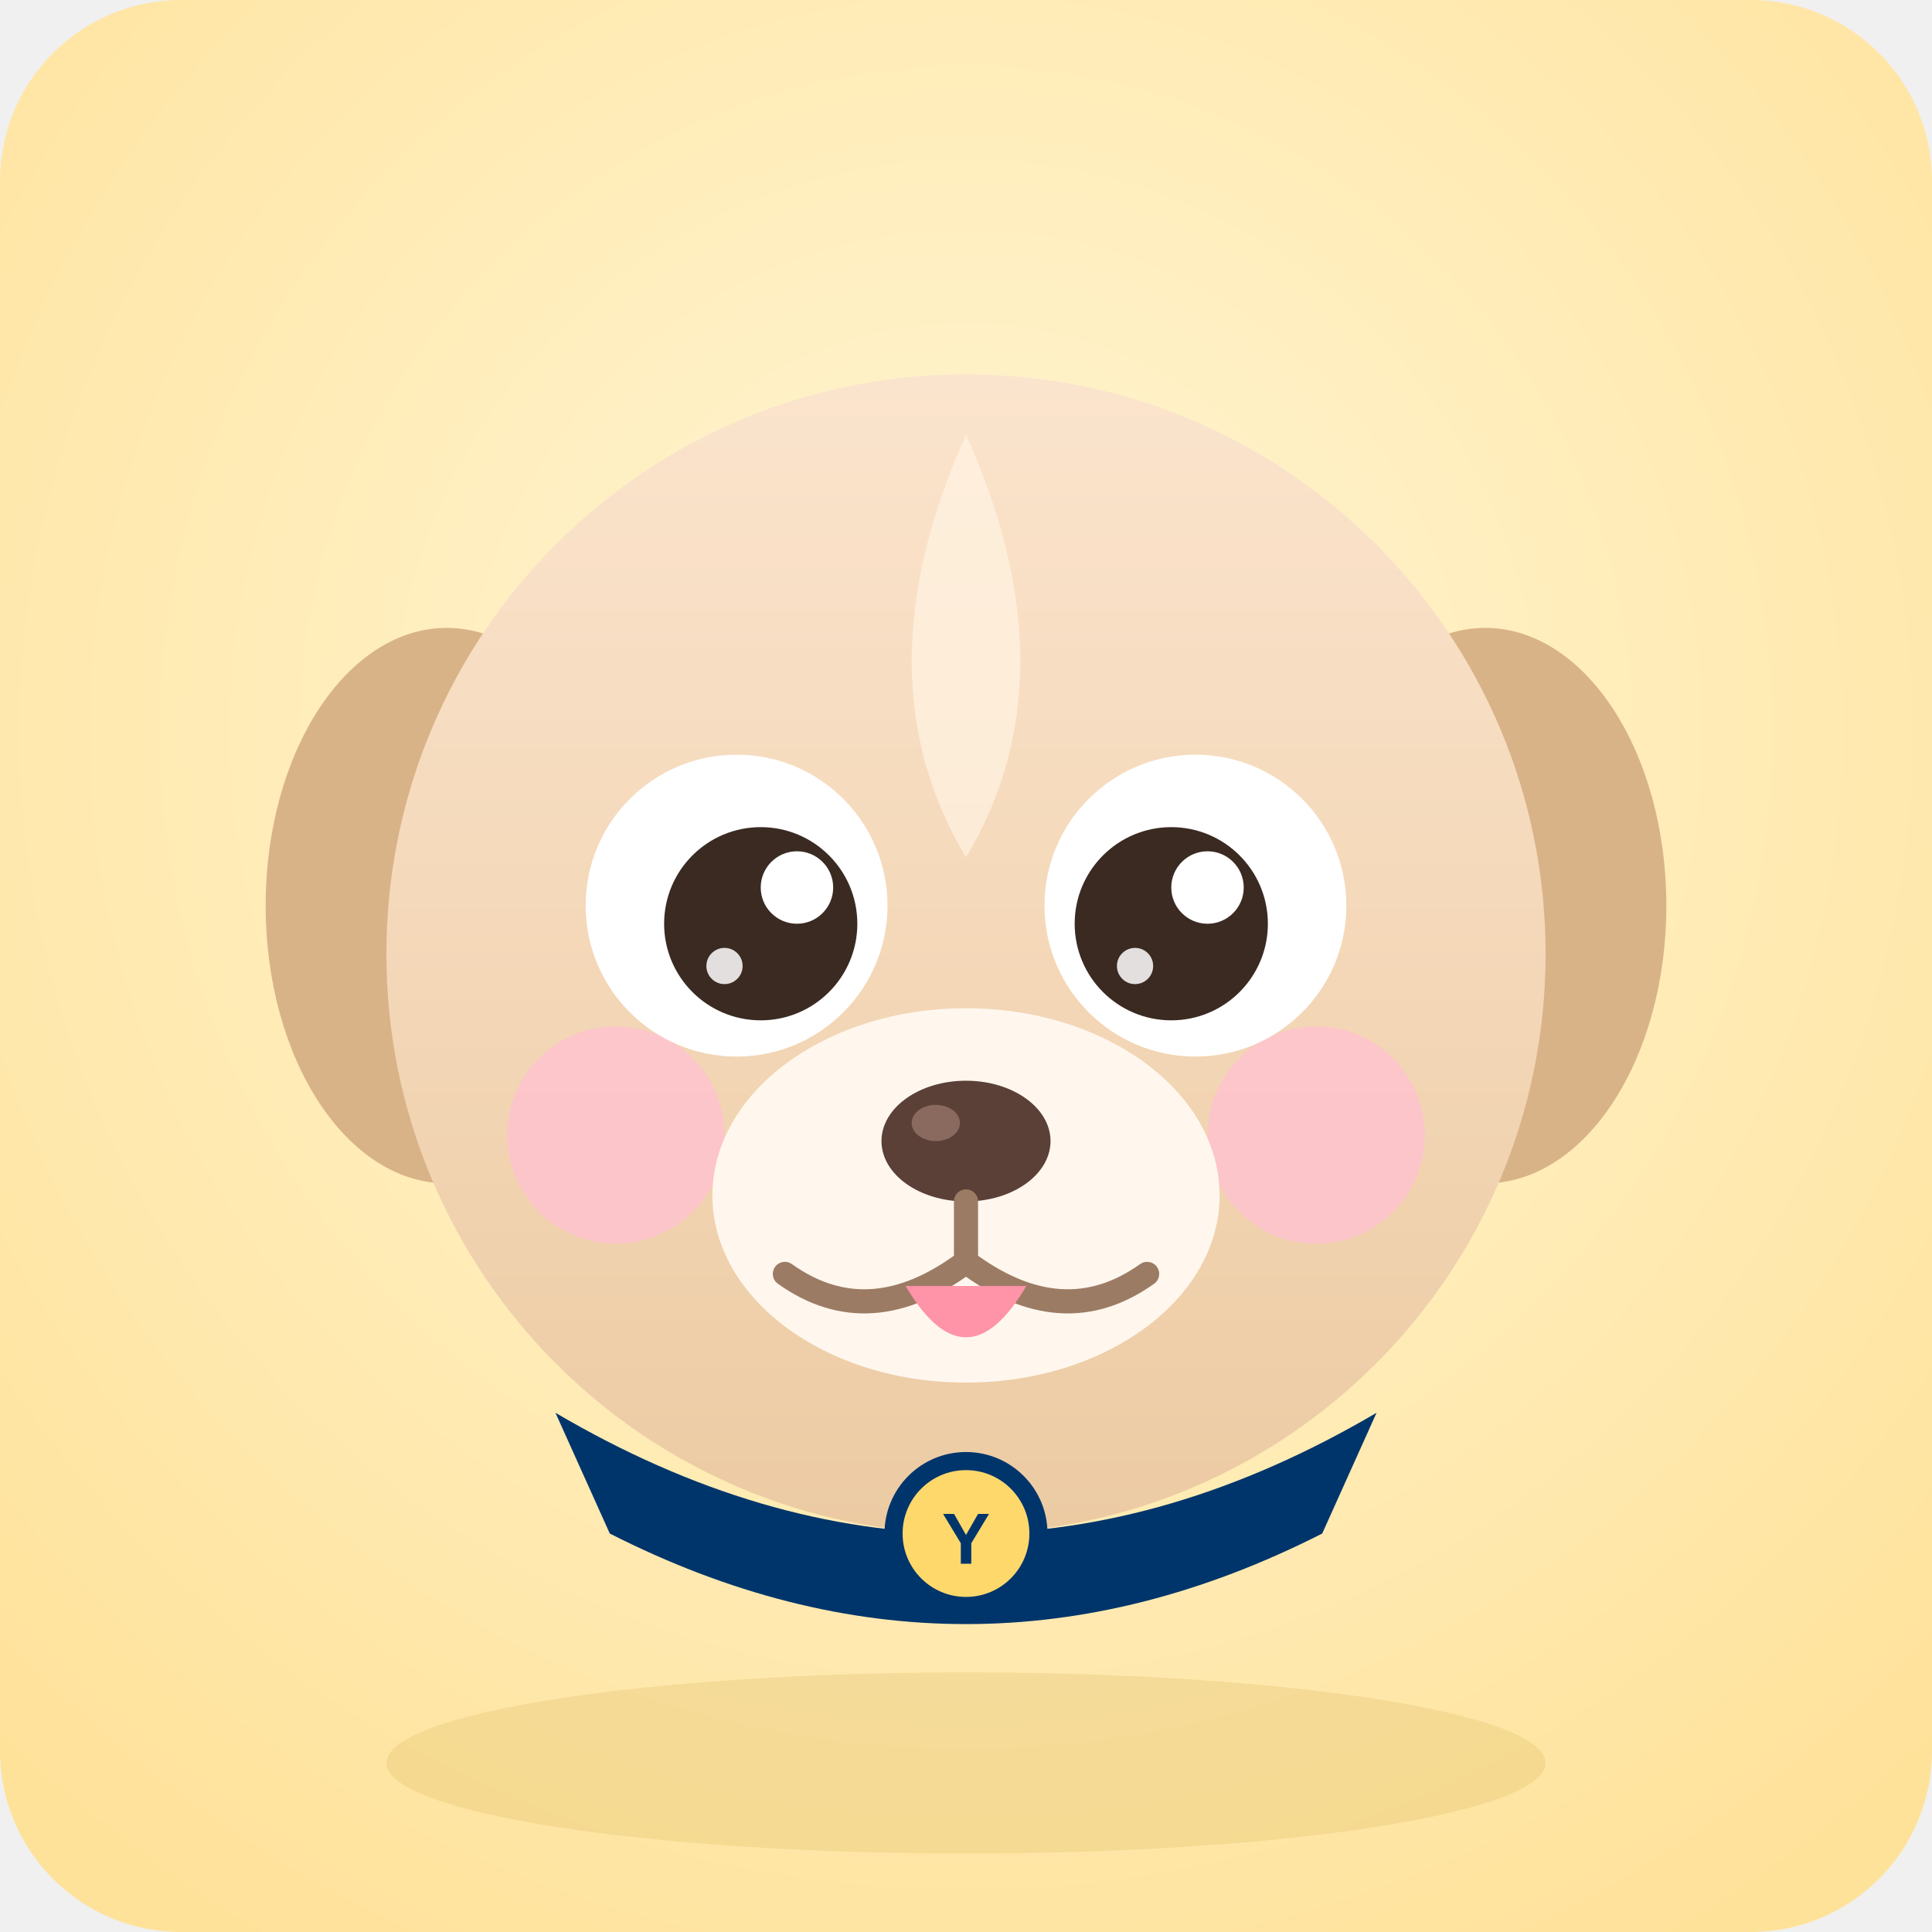
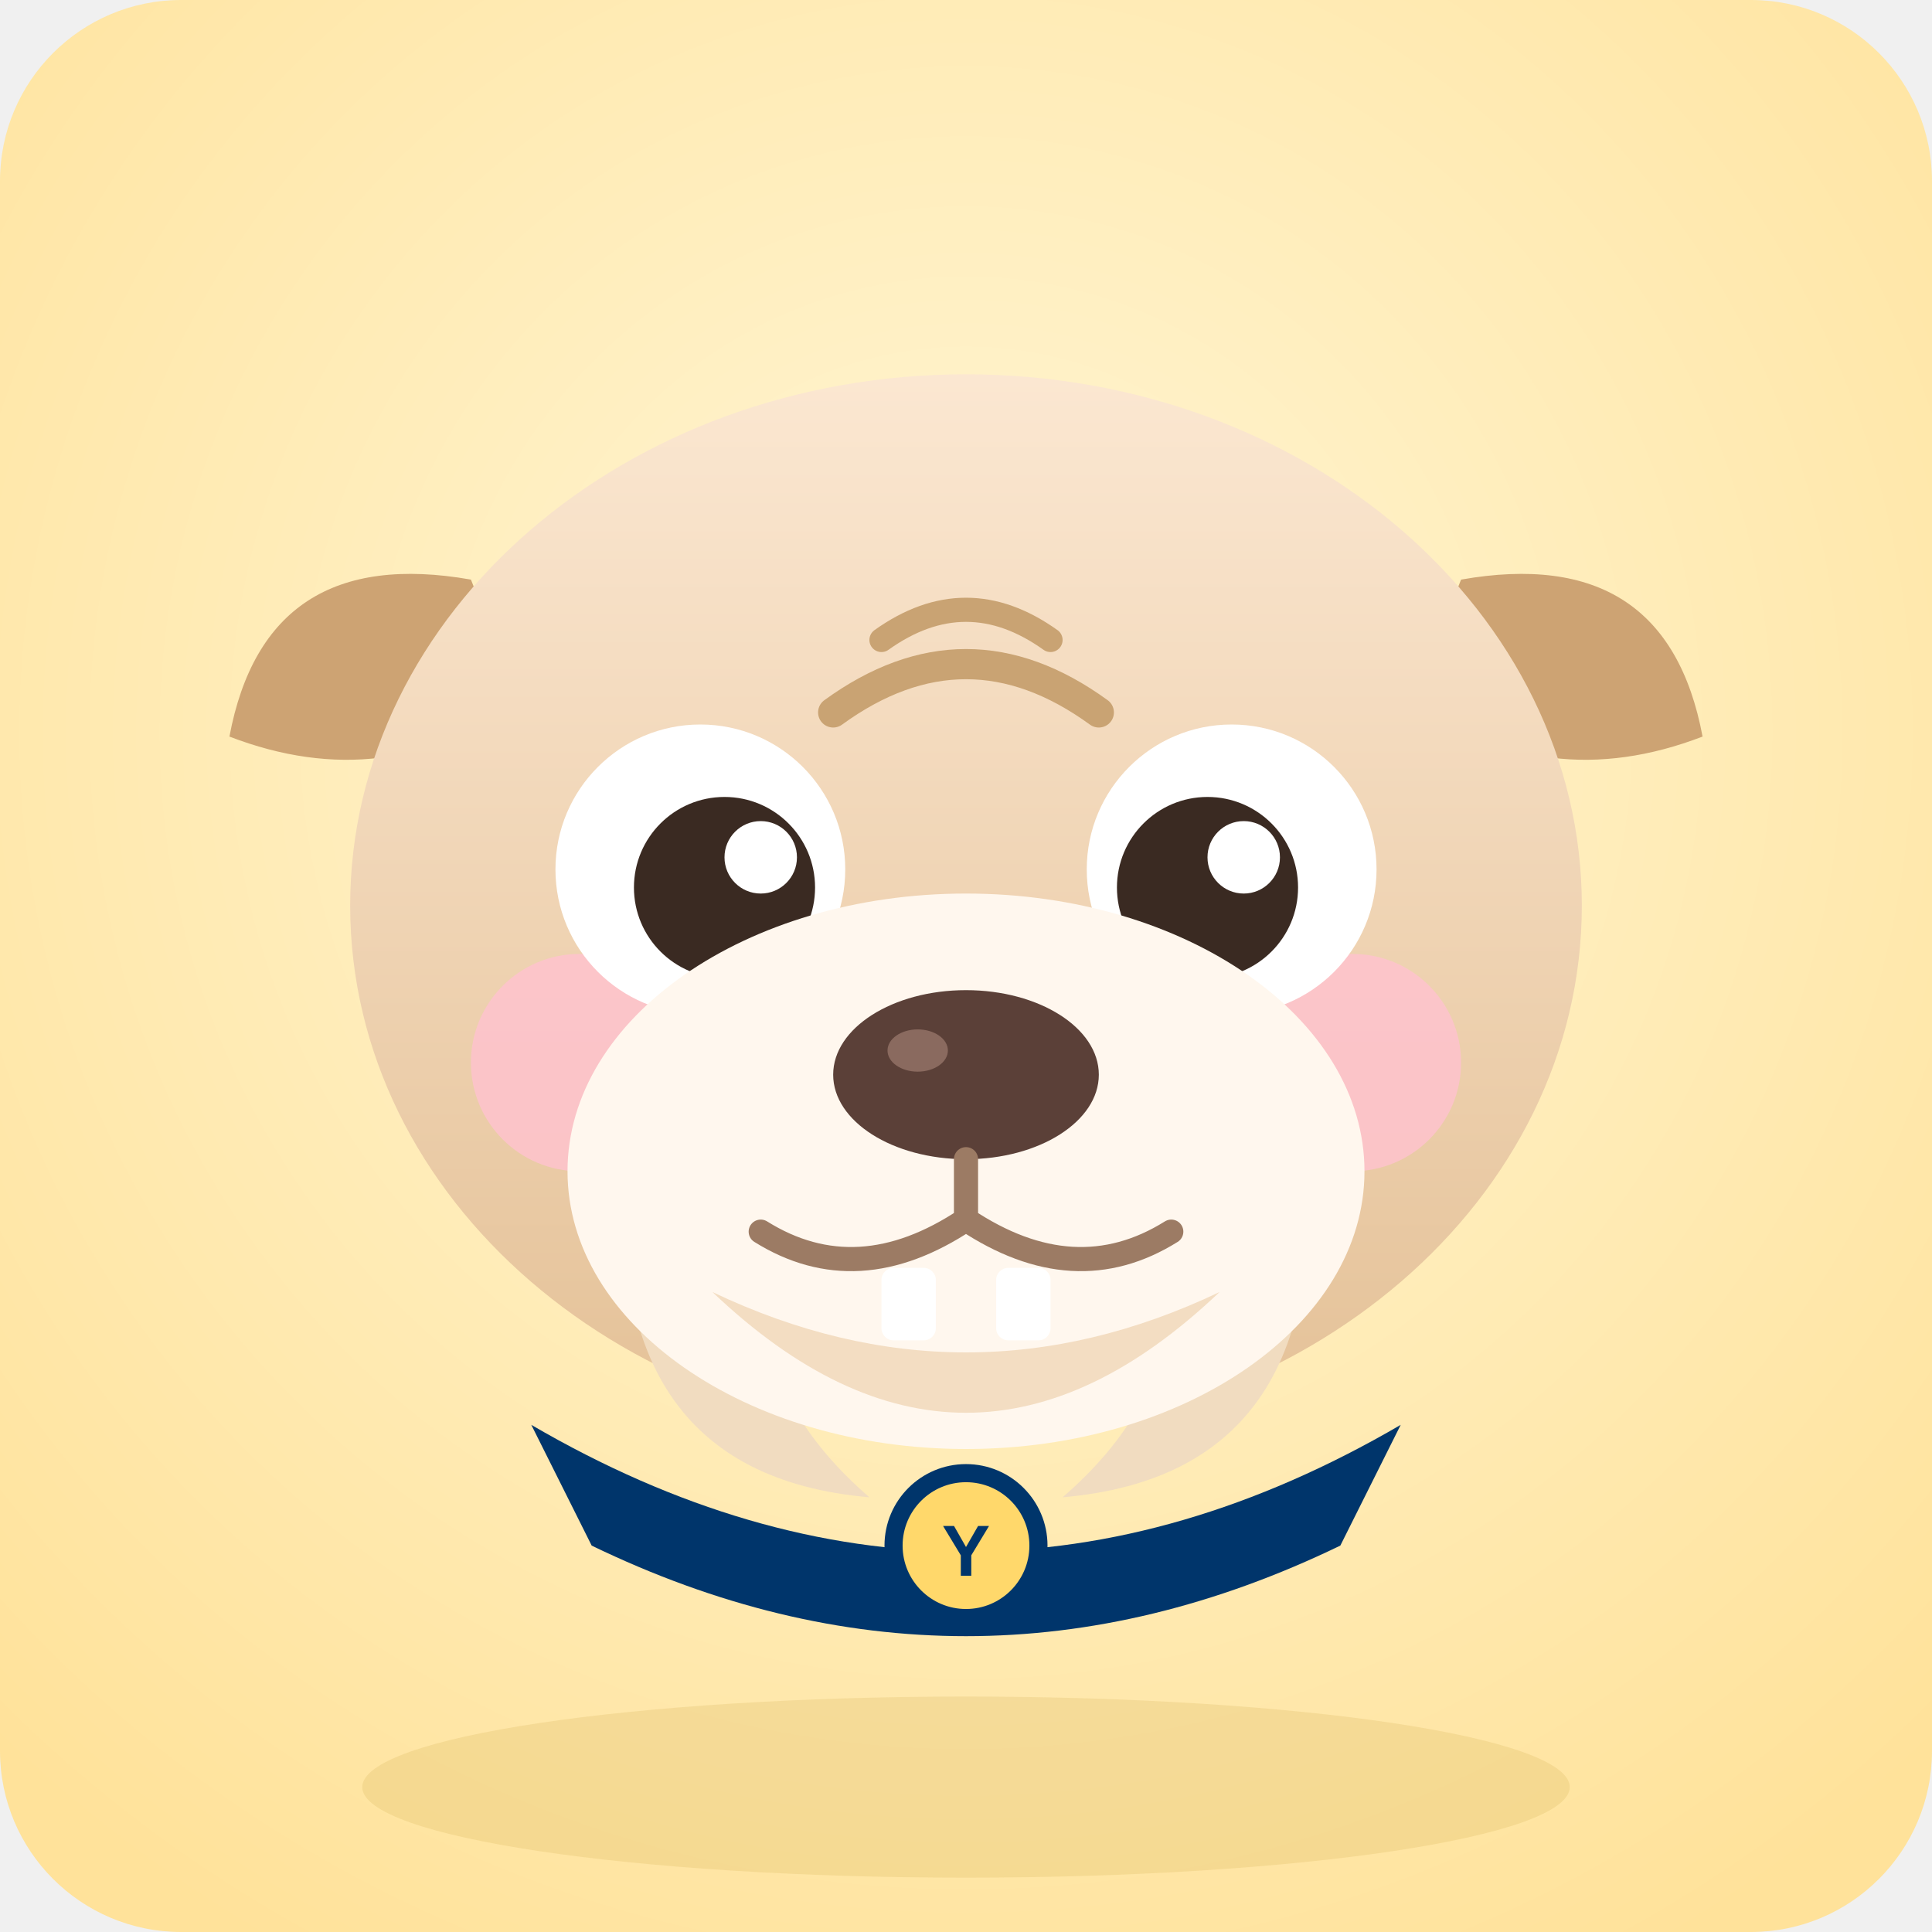
- <svg xmlns="http://www.w3.org/2000/svg" viewBox="0 0 320 320" role="img" aria-label="Cute animated Yale bulldog puppy">
+ <svg xmlns="http://www.w3.org/2000/svg" viewBox="0 0 320 320" role="img" aria-label="Cute animated Yale bulldog">
  <defs>
    <radialGradient id="a1bg" cx="50%" cy="38%" r="72%">
      <stop offset="0%" stop-color="#fff6d6" />
      <stop offset="100%" stop-color="#ffe29a" />
    </radialGradient>
    <linearGradient id="a1fur" x1="0" y1="0" x2="0" y2="1">
-       <stop offset="0%" stop-color="#fbe4cd" />
-       <stop offset="100%" stop-color="#eccba3" />
+       <stop offset="0%" stop-color="#fbe7d1" />
+       <stop offset="100%" stop-color="#e4c197" />
    </linearGradient>
    <style>
      @keyframes bob1 { 0%,100%{transform:translateY(0)} 50%{transform:translateY(-7px)} }
      @keyframes blink1 { 0%,90%,100%{transform:scaleY(1)} 95%{transform:scaleY(.08)} }
-       @keyframes earL1 { 0%,100%{transform:rotate(-15deg)} 50%{transform:rotate(-27deg)} }
-       @keyframes earR1 { 0%,100%{transform:rotate(15deg)} 50%{transform:rotate(27deg)} }
-       @keyframes tongue1 { 0%,100%{transform:translateY(0)} 50%{transform:translateY(3px)} }
+       @keyframes earL1 { 0%,100%{transform:rotate(0)} 50%{transform:rotate(-12deg)} }
+       @keyframes earR1 { 0%,100%{transform:rotate(0)} 50%{transform:rotate(12deg)} }
      #dog1 { animation: bob1 2.6s ease-in-out infinite; transform-box: fill-box; transform-origin: center bottom; }
      #eyes1 { animation: blink1 4.2s ease-in-out infinite; transform-box: fill-box; transform-origin: center; }
-       #earL1 { animation: earL1 3.4s ease-in-out infinite; transform-box: fill-box; transform-origin: 90% 10%; }
-       #earR1 { animation: earR1 3.4s ease-in-out infinite; transform-box: fill-box; transform-origin: 10% 10%; }
-       #tongue1 { animation: tongue1 1.8s ease-in-out infinite; transform-box: fill-box; transform-origin: top; }
+       #earL1 { animation: earL1 3.6s ease-in-out infinite; transform-box: fill-box; transform-origin: 80% 90%; }
+       #earR1 { animation: earR1 3.6s ease-in-out infinite; transform-box: fill-box; transform-origin: 20% 90%; }
    </style>
  </defs>
  <rect width="320" height="320" rx="30" fill="url(#a1bg)" />
-   <ellipse cx="160" cy="292" rx="96" ry="15" fill="#caa23e" opacity="0.18" />
+   <ellipse cx="160" cy="296" rx="100" ry="15" fill="#caa23e" opacity="0.18" />
  <g id="dog1">
-     <ellipse id="earL1" cx="74" cy="150" rx="30" ry="46" fill="#d9b388" />
-     <ellipse id="earR1" cx="246" cy="150" rx="30" ry="46" fill="#d9b388" />
-     <circle cx="160" cy="158" r="96" fill="url(#a1fur)" />
-     <path d="M160 72 q-18 40 0 70 q18 -30 0 -70 Z" fill="#fff3e2" opacity="0.7" />
-     <circle cx="102" cy="188" r="18" fill="#ffc2cf" opacity="0.8" />
-     <circle cx="218" cy="188" r="18" fill="#ffc2cf" opacity="0.8" />
+     <path id="earL1" d="M78 96 q-34 -6 -40 26 q26 10 48 -6 Z" fill="#cda373" />
+     <path id="earR1" d="M242 96 q34 -6 40 26 q-26 10 -48 -6 Z" fill="#cda373" />
+     <ellipse cx="160" cy="150" rx="102" ry="88" fill="url(#a1fur)" />
+     <path d="M138 118 q22 -16 44 0" stroke="#c9a373" stroke-width="5" fill="none" stroke-linecap="round" />
+     <path d="M146 106 q14 -10 28 0" stroke="#c9a373" stroke-width="4" fill="none" stroke-linecap="round" />
+     <circle cx="96" cy="176" r="18" fill="#ffc2cf" opacity="0.8" />
+     <circle cx="224" cy="176" r="18" fill="#ffc2cf" opacity="0.8" />
    <g id="eyes1">
-       <circle cx="122" cy="150" r="25" fill="#fff" />
-       <circle cx="198" cy="150" r="25" fill="#fff" />
-       <circle cx="126" cy="153" r="16" fill="#3a2a22" />
-       <circle cx="194" cy="153" r="16" fill="#3a2a22" />
-       <circle cx="132" cy="147" r="6" fill="#fff" />
-       <circle cx="200" cy="147" r="6" fill="#fff" />
-       <circle cx="120" cy="160" r="3" fill="#fff" opacity="0.85" />
-       <circle cx="188" cy="160" r="3" fill="#fff" opacity="0.85" />
+       <circle cx="116" cy="144" r="24" fill="#fff" />
+       <circle cx="204" cy="144" r="24" fill="#fff" />
+       <circle cx="120" cy="147" r="15" fill="#3a2a22" />
+       <circle cx="200" cy="147" r="15" fill="#3a2a22" />
+       <circle cx="126" cy="142" r="6" fill="#fff" />
+       <circle cx="206" cy="142" r="6" fill="#fff" />
    </g>
-     <ellipse cx="160" cy="198" rx="42" ry="31" fill="#fff7ee" />
-     <ellipse cx="160" cy="189" rx="14" ry="10" fill="#5b4038" />
-     <ellipse cx="155" cy="186" rx="4" ry="3" fill="#8a6a5f" />
-     <path d="M160 199 v10 M160 209 q-16 12 -30 2 M160 209 q16 12 30 2" stroke="#9c7b64" stroke-width="4" fill="none" stroke-linecap="round" />
-     <path id="tongue1" d="M150 213 q10 17 20 0 Z" fill="#ff93a8" />
+     <path d="M104 188 q-6 56 40 60 q-30 -26 -8 -60 Z" fill="#f1dcc0" />
+     <path d="M216 188 q6 56 -40 60 q30 -26 8 -60 Z" fill="#f1dcc0" />
+     <ellipse cx="160" cy="194" rx="66" ry="46" fill="#fff7ee" />
+     <path d="M118 214 q42 40 84 0 q-42 20 -84 0 Z" fill="#f3ddc2" />
+     <rect x="146" y="210" width="9" height="12" rx="2" fill="#fff" />
+     <rect x="165" y="210" width="9" height="12" rx="2" fill="#fff" />
+     <ellipse cx="160" cy="178" rx="22" ry="14" fill="#5b4038" />
+     <ellipse cx="152" cy="174" rx="5" ry="3.5" fill="#8a6a5f" />
+     <path d="M160 192 v10 M160 202 q-18 12 -34 2 M160 202 q18 12 34 2" stroke="#9c7b64" stroke-width="4" fill="none" stroke-linecap="round" />
  </g>
-   <path d="M92 234 q68 40 136 0 l-9 20 q-59 30 -118 0 Z" fill="#00356b" />
-   <circle cx="160" cy="254" r="12" fill="#ffd86b" stroke="#00356b" stroke-width="3" />
-   <text x="160" y="259" text-anchor="middle" font-family="Arial Black, Arial, sans-serif" font-size="12" font-weight="900" fill="#00356b">Y</text>
+   <path d="M88 236 q72 42 144 0 l-10 20 q-62 30 -124 0 Z" fill="#00356b" />
+   <circle cx="160" cy="256" r="12" fill="#ffd86b" stroke="#00356b" stroke-width="3" />
+   <text x="160" y="261" text-anchor="middle" font-family="Arial Black, Arial, sans-serif" font-size="12" font-weight="900" fill="#00356b">Y</text>
</svg>
